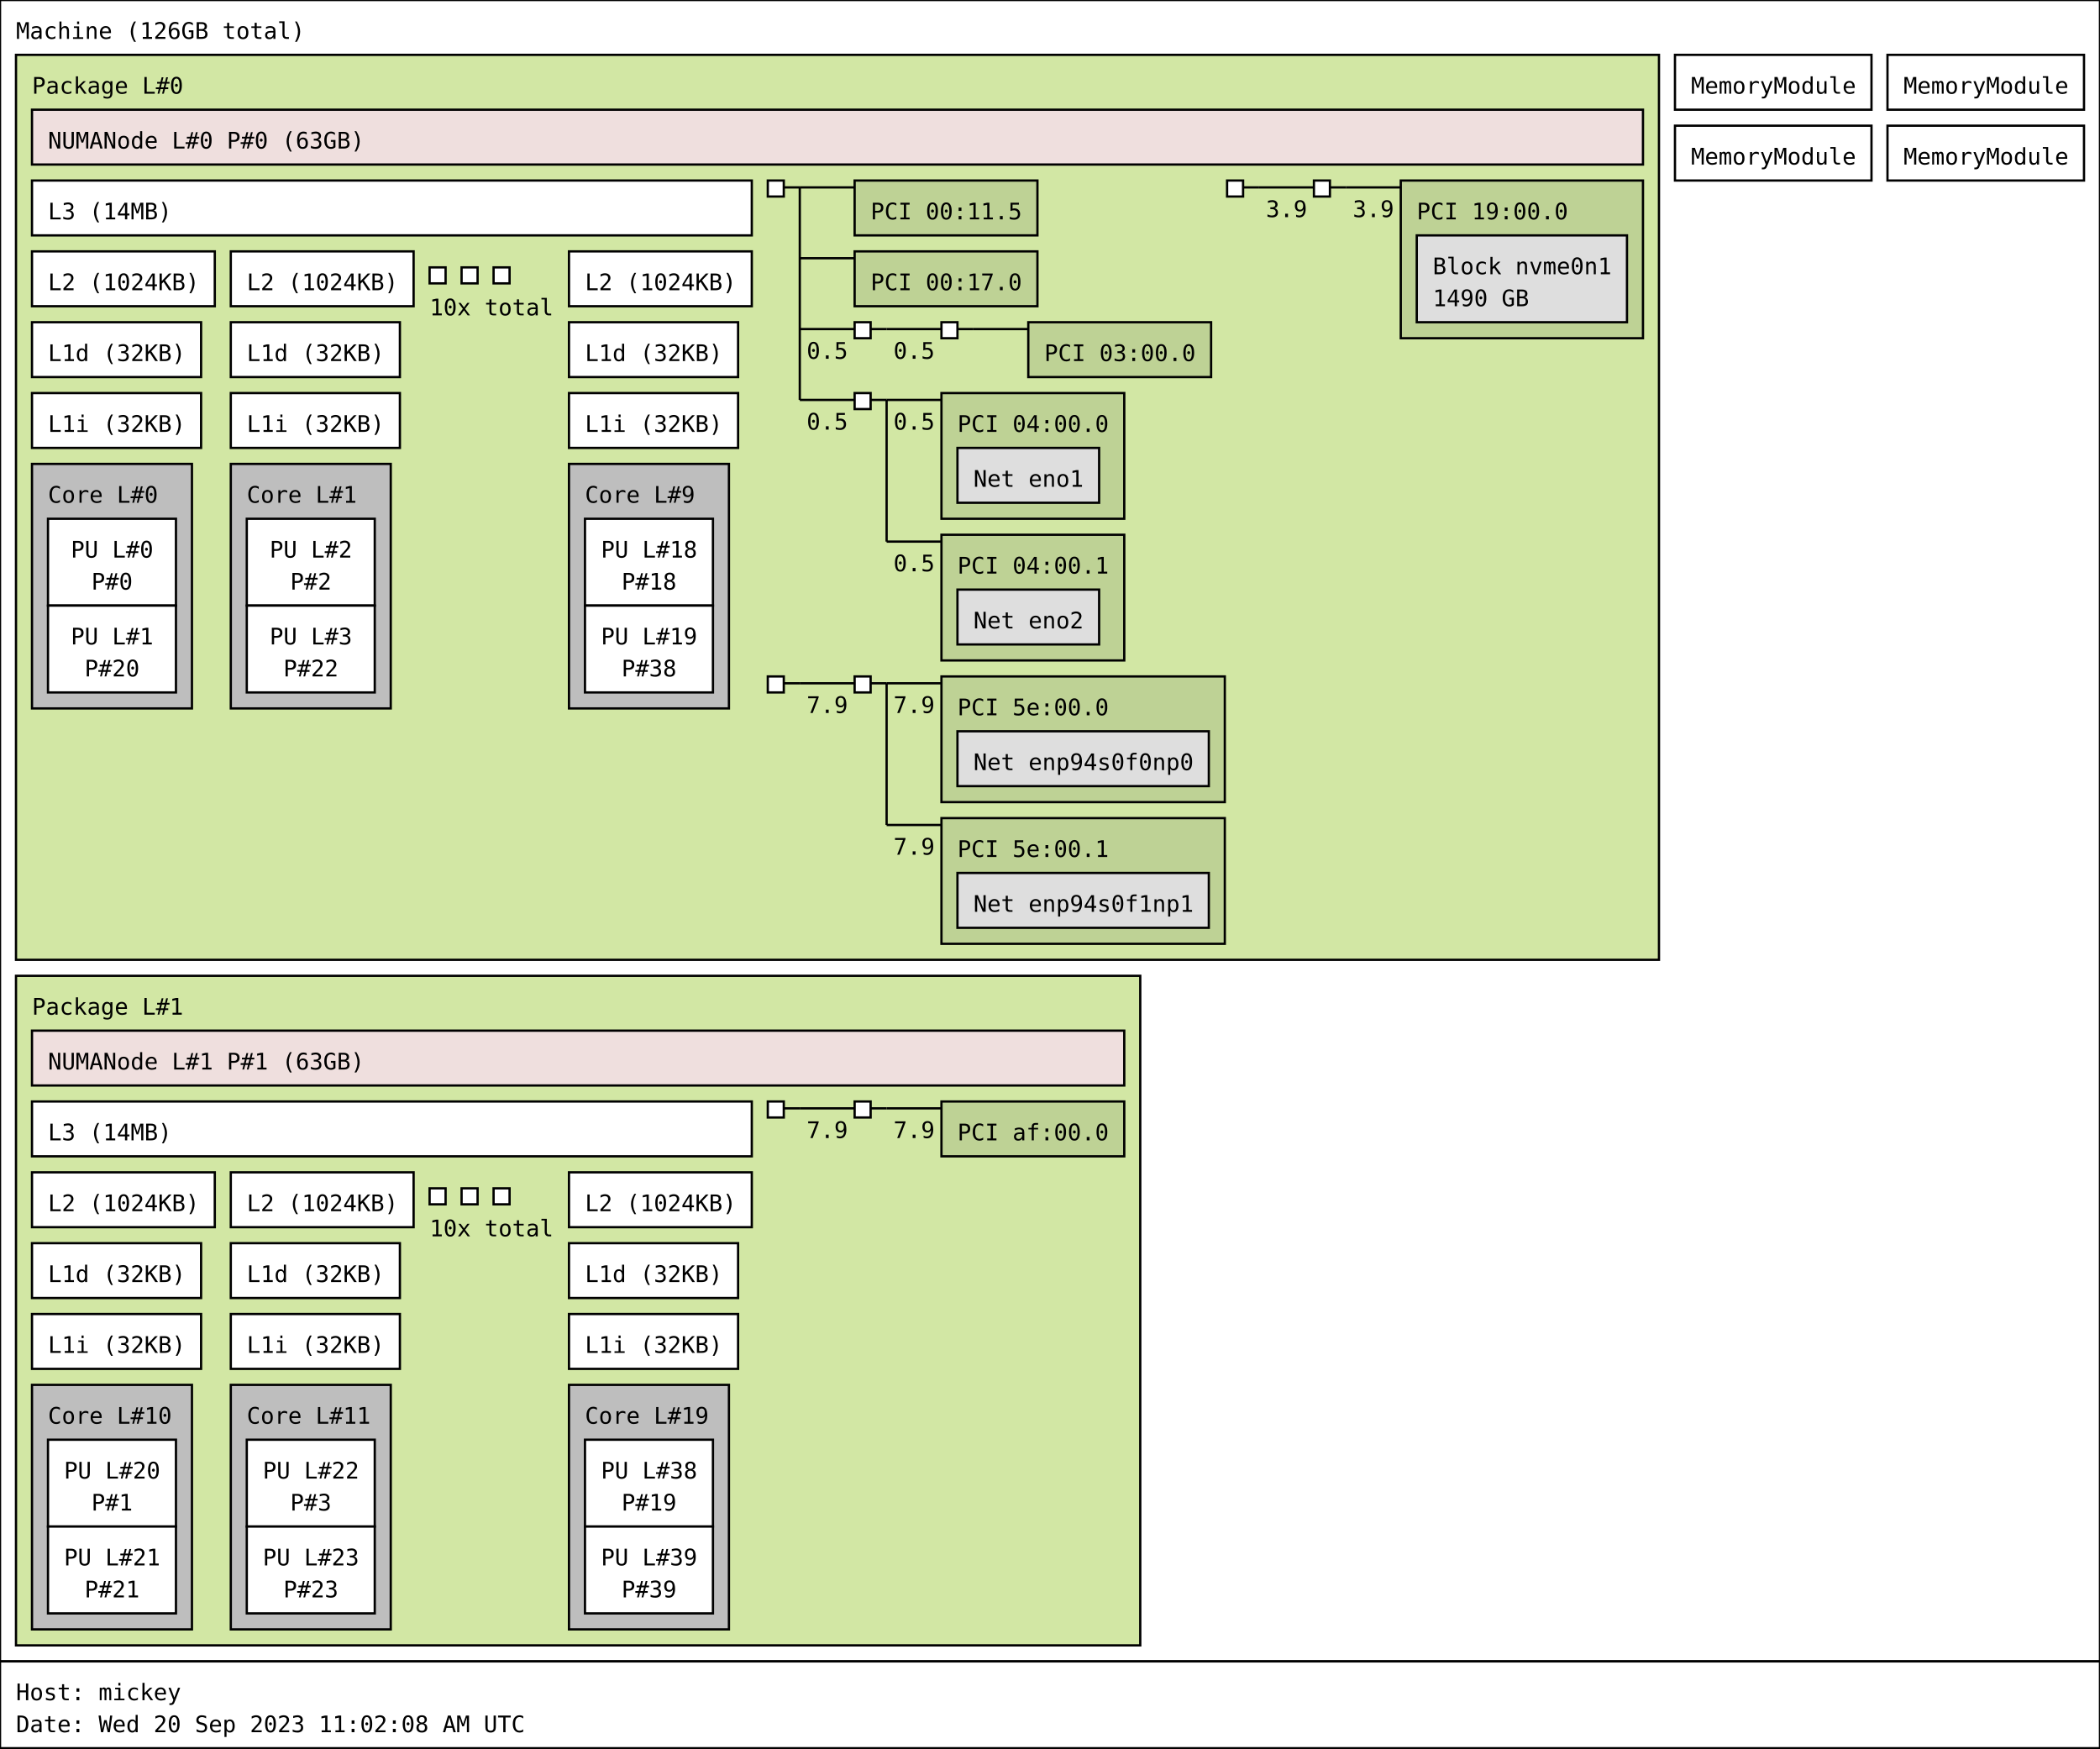
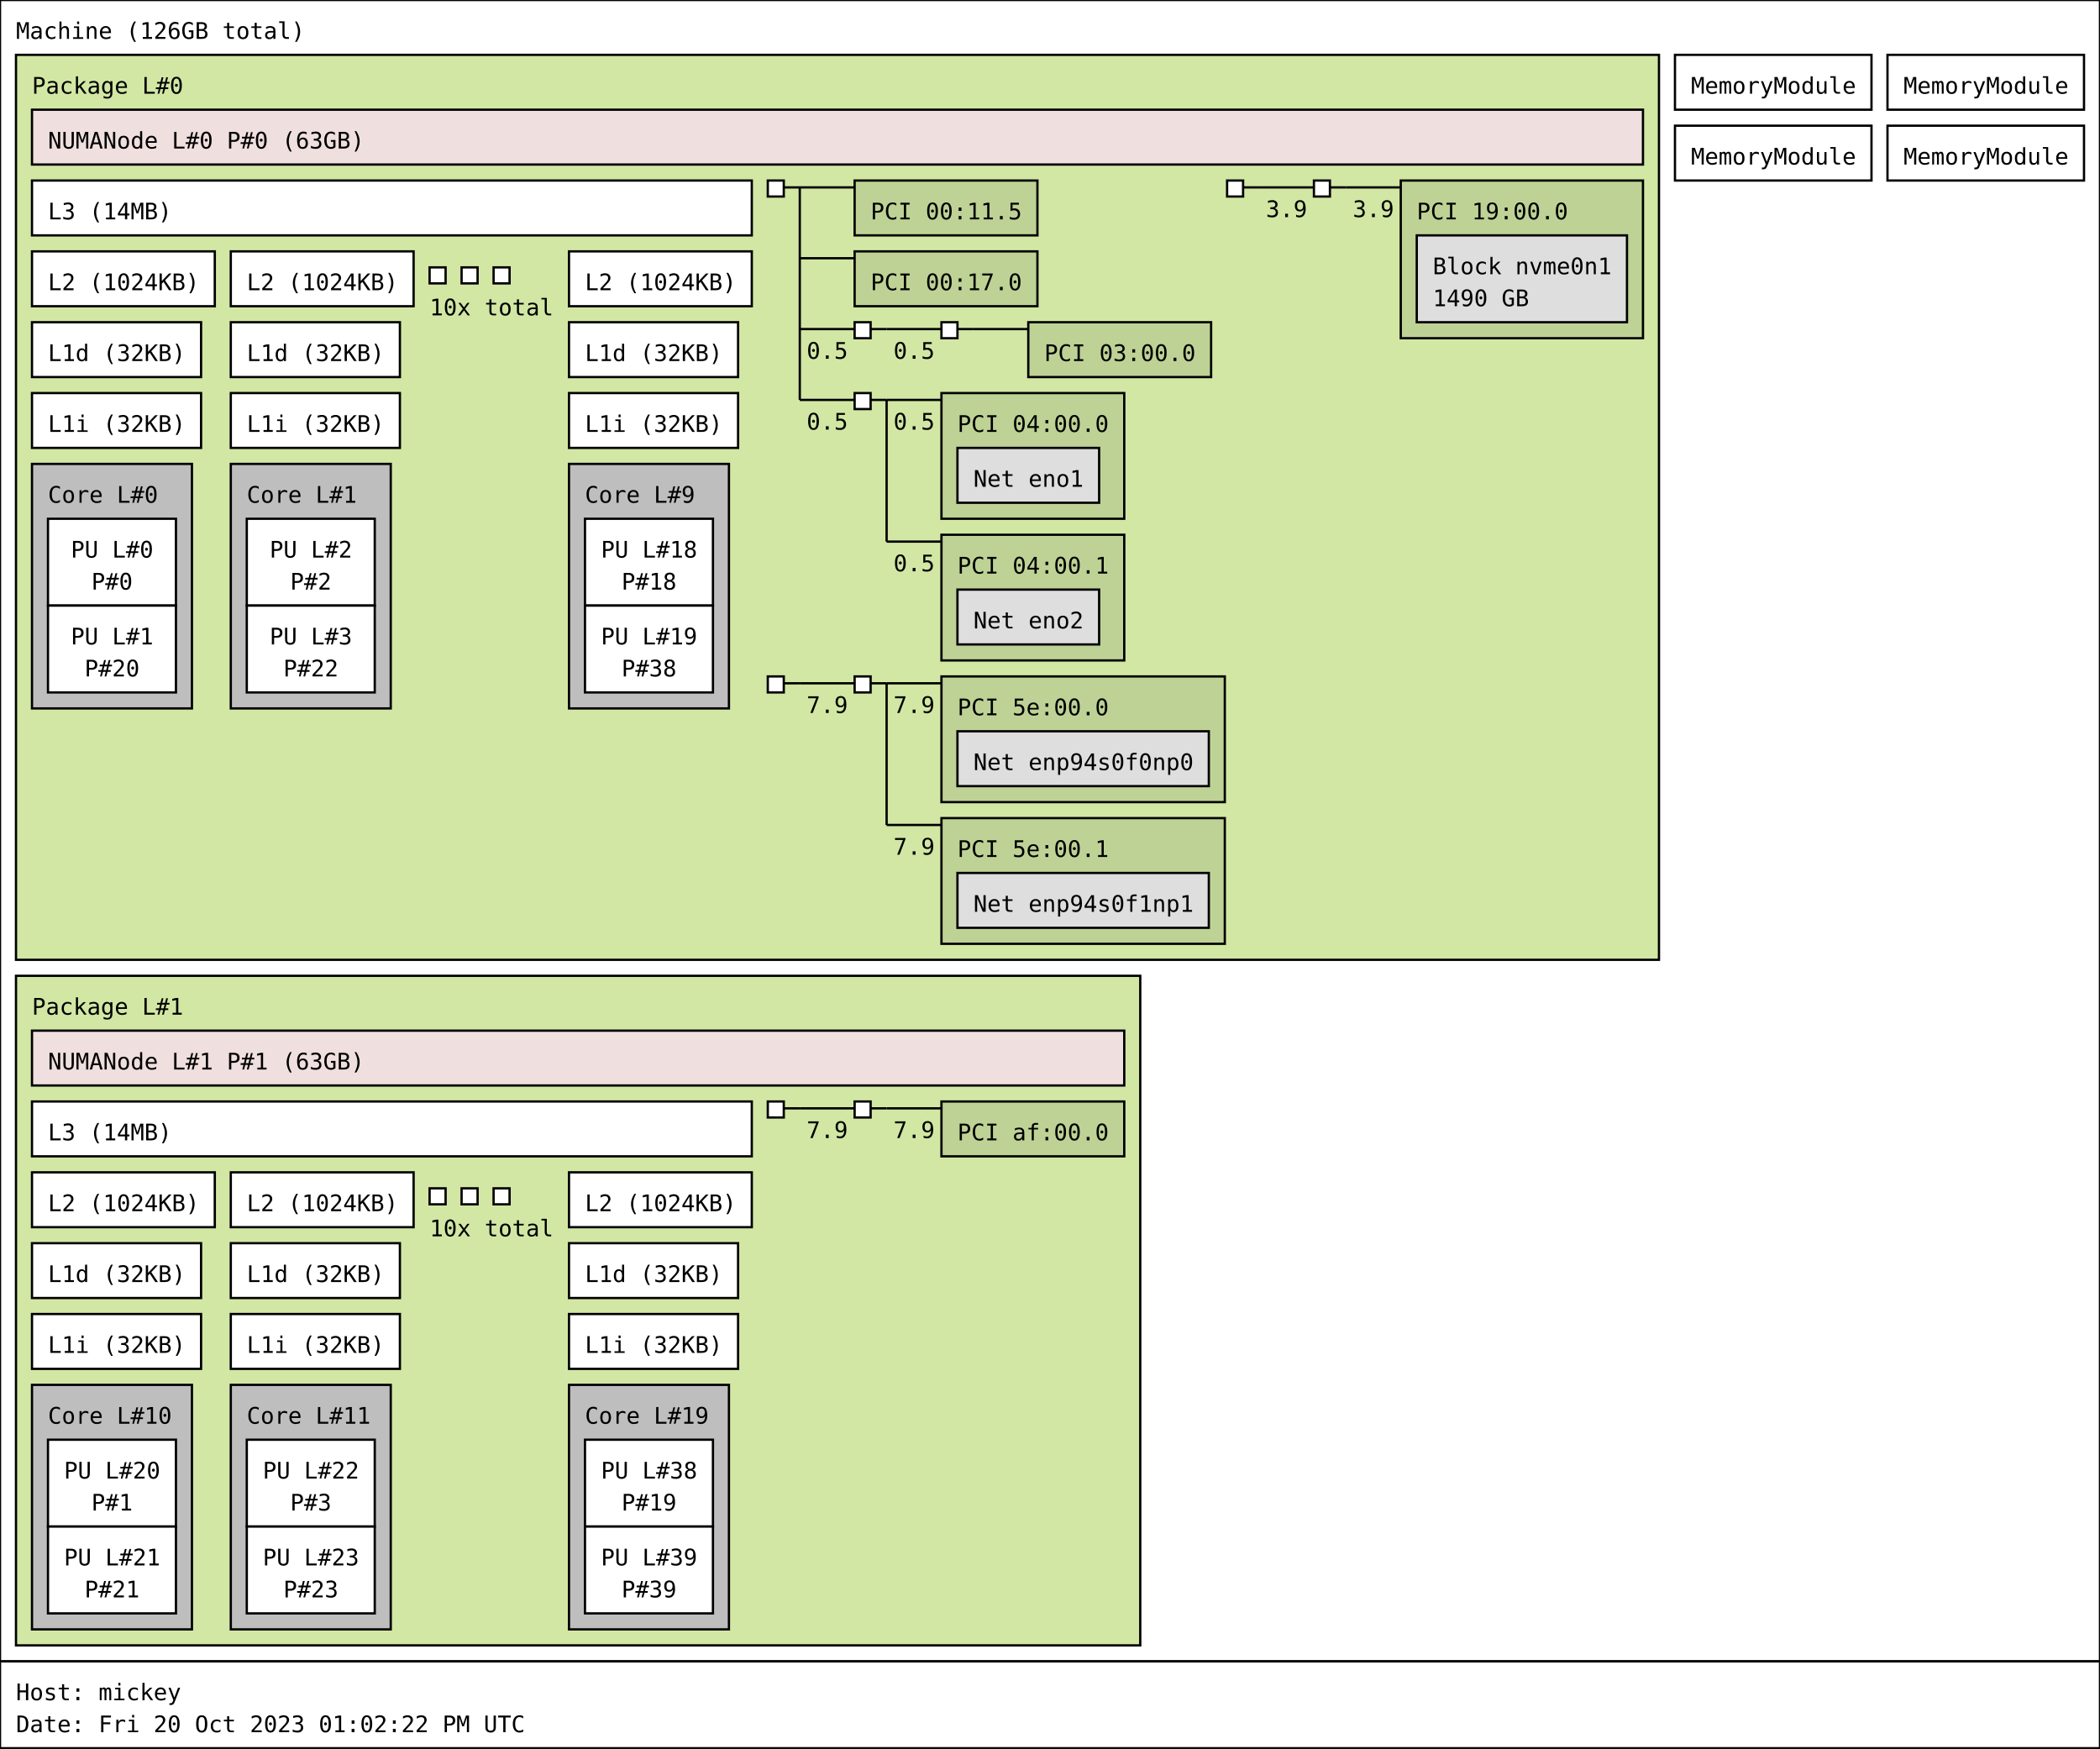
<svg xmlns="http://www.w3.org/2000/svg" width="919px" height="765px" viewBox="0 0 919px 765px" version="1.1">
  <rect id="Machine_0_rect" class="Machine" x="0" y="0" width="919" height="727" fill="rgb(255,255,255)" stroke="rgb(0,0,0)" stroke-width="1" />
  <text id="Machine_0_text" class="Machine" font-family="Monospace" x="7" y="17" fill="rgb(0,0,0)" font-size="10px">Machine (126GB total)</text>
  <rect id="Package_0_rect" class="Package" x="7" y="24" width="719" height="396" fill="rgb(210,231,164)" stroke="rgb(0,0,0)" stroke-width="1" />
  <text id="Package_0_text" class="Package" font-family="Monospace" x="14" y="41" fill="rgb(0,0,0)" font-size="10px">Package L#0</text>
  <rect id="L3_0_rect" class="L3" x="14" y="79" width="315" height="24" fill="rgb(255,255,255)" stroke="rgb(0,0,0)" stroke-width="1" />
  <text id="L3_0_text" class="L3" font-family="Monospace" x="21" y="96" fill="rgb(0,0,0)" font-size="10px">L3 (14MB)</text>
  <rect id="L2_0_rect" class="L2" x="14" y="110" width="80" height="24" fill="rgb(255,255,255)" stroke="rgb(0,0,0)" stroke-width="1" />
  <text id="L2_0_text" class="L2" font-family="Monospace" x="21" y="127" fill="rgb(0,0,0)" font-size="10px">L2 (1024KB)</text>
  <rect id="L1d_0_rect" class="L1d" x="14" y="141" width="74" height="24" fill="rgb(255,255,255)" stroke="rgb(0,0,0)" stroke-width="1" />
  <text id="L1d_0_text" class="L1d" font-family="Monospace" x="21" y="158" fill="rgb(0,0,0)" font-size="10px">L1d (32KB)</text>
  <rect id="L1i_0_rect" class="L1i" x="14" y="172" width="74" height="24" fill="rgb(255,255,255)" stroke="rgb(0,0,0)" stroke-width="1" />
  <text id="L1i_0_text" class="L1i" font-family="Monospace" x="21" y="189" fill="rgb(0,0,0)" font-size="10px">L1i (32KB)</text>
  <rect id="Core_0_rect" class="Core" x="14" y="203" width="70" height="107" fill="rgb(190,190,190)" stroke="rgb(0,0,0)" stroke-width="1" />
  <text id="Core_0_text" class="Core" font-family="Monospace" x="21" y="220" fill="rgb(0,0,0)" font-size="10px">Core L#0</text>
  <rect id="PU_0_rect" class="PU" x="21" y="227" width="56" height="38" fill="rgb(255,255,255)" stroke="rgb(0,0,0)" stroke-width="1" />
  <text id="PU_0_text" class="PU" font-family="Monospace" x="31" y="244" fill="rgb(0,0,0)" font-size="10px">PU L#0</text>
  <text id="PU_0_text_1" class="PU" font-family="Monospace" x="40" y="258" fill="rgb(0,0,0)" font-size="10px">P#0</text>
  <rect id="PU_1_rect" class="PU" x="21" y="265" width="56" height="38" fill="rgb(255,255,255)" stroke="rgb(0,0,0)" stroke-width="1" />
  <text id="PU_1_text" class="PU" font-family="Monospace" x="31" y="282" fill="rgb(0,0,0)" font-size="10px">PU L#1</text>
  <text id="PU_1_text_1" class="PU" font-family="Monospace" x="37" y="296" fill="rgb(0,0,0)" font-size="10px">P#20</text>
  <rect id="L2_1_rect" class="L2" x="101" y="110" width="80" height="24" fill="rgb(255,255,255)" stroke="rgb(0,0,0)" stroke-width="1" />
  <text id="L2_1_text" class="L2" font-family="Monospace" x="108" y="127" fill="rgb(0,0,0)" font-size="10px">L2 (1024KB)</text>
  <rect id="L1d_1_rect" class="L1d" x="101" y="141" width="74" height="24" fill="rgb(255,255,255)" stroke="rgb(0,0,0)" stroke-width="1" />
  <text id="L1d_1_text" class="L1d" font-family="Monospace" x="108" y="158" fill="rgb(0,0,0)" font-size="10px">L1d (32KB)</text>
  <rect id="L1i_1_rect" class="L1i" x="101" y="172" width="74" height="24" fill="rgb(255,255,255)" stroke="rgb(0,0,0)" stroke-width="1" />
  <text id="L1i_1_text" class="L1i" font-family="Monospace" x="108" y="189" fill="rgb(0,0,0)" font-size="10px">L1i (32KB)</text>
  <rect id="Core_1_rect" class="Core" x="101" y="203" width="70" height="107" fill="rgb(190,190,190)" stroke="rgb(0,0,0)" stroke-width="1" />
  <text id="Core_1_text" class="Core" font-family="Monospace" x="108" y="220" fill="rgb(0,0,0)" font-size="10px">Core L#1</text>
  <rect id="PU_2_rect" class="PU" x="108" y="227" width="56" height="38" fill="rgb(255,255,255)" stroke="rgb(0,0,0)" stroke-width="1" />
  <text id="PU_2_text" class="PU" font-family="Monospace" x="118" y="244" fill="rgb(0,0,0)" font-size="10px">PU L#2</text>
  <text id="PU_2_text_1" class="PU" font-family="Monospace" x="127" y="258" fill="rgb(0,0,0)" font-size="10px">P#2</text>
  <rect id="PU_3_rect" class="PU" x="108" y="265" width="56" height="38" fill="rgb(255,255,255)" stroke="rgb(0,0,0)" stroke-width="1" />
  <text id="PU_3_text" class="PU" font-family="Monospace" x="118" y="282" fill="rgb(0,0,0)" font-size="10px">PU L#3</text>
  <text id="PU_3_text_1" class="PU" font-family="Monospace" x="124" y="296" fill="rgb(0,0,0)" font-size="10px">P#22</text>
  <rect id="L2_2_rect" class="L2" x="188" y="117" width="7" height="7" fill="rgb(255,255,255)" stroke="rgb(0,0,0)" stroke-width="1" />
  <rect id="L2_2_rect" class="L2" x="202" y="117" width="7" height="7" fill="rgb(255,255,255)" stroke="rgb(0,0,0)" stroke-width="1" />
  <rect id="L2_2_rect" class="L2" x="216" y="117" width="7" height="7" fill="rgb(255,255,255)" stroke="rgb(0,0,0)" stroke-width="1" />
  <text id="L2_2_text" class="L2" font-family="Monospace" x="188" y="138" fill="rgb(0,0,0)" font-size="10px">10x total</text>
  <rect id="L2_9_rect" class="L2" x="249" y="110" width="80" height="24" fill="rgb(255,255,255)" stroke="rgb(0,0,0)" stroke-width="1" />
  <text id="L2_9_text" class="L2" font-family="Monospace" x="256" y="127" fill="rgb(0,0,0)" font-size="10px">L2 (1024KB)</text>
  <rect id="L1d_9_rect" class="L1d" x="249" y="141" width="74" height="24" fill="rgb(255,255,255)" stroke="rgb(0,0,0)" stroke-width="1" />
  <text id="L1d_9_text" class="L1d" font-family="Monospace" x="256" y="158" fill="rgb(0,0,0)" font-size="10px">L1d (32KB)</text>
  <rect id="L1i_9_rect" class="L1i" x="249" y="172" width="74" height="24" fill="rgb(255,255,255)" stroke="rgb(0,0,0)" stroke-width="1" />
  <text id="L1i_9_text" class="L1i" font-family="Monospace" x="256" y="189" fill="rgb(0,0,0)" font-size="10px">L1i (32KB)</text>
  <rect id="Core_9_rect" class="Core" x="249" y="203" width="70" height="107" fill="rgb(190,190,190)" stroke="rgb(0,0,0)" stroke-width="1" />
  <text id="Core_9_text" class="Core" font-family="Monospace" x="256" y="220" fill="rgb(0,0,0)" font-size="10px">Core L#9</text>
  <rect id="PU_18_rect" class="PU" x="256" y="227" width="56" height="38" fill="rgb(255,255,255)" stroke="rgb(0,0,0)" stroke-width="1" />
  <text id="PU_18_text" class="PU" font-family="Monospace" x="263" y="244" fill="rgb(0,0,0)" font-size="10px">PU L#18</text>
  <text id="PU_18_text_1" class="PU" font-family="Monospace" x="272" y="258" fill="rgb(0,0,0)" font-size="10px">P#18</text>
  <rect id="PU_19_rect" class="PU" x="256" y="265" width="56" height="38" fill="rgb(255,255,255)" stroke="rgb(0,0,0)" stroke-width="1" />
  <text id="PU_19_text" class="PU" font-family="Monospace" x="263" y="282" fill="rgb(0,0,0)" font-size="10px">PU L#19</text>
  <text id="PU_19_text_1" class="PU" font-family="Monospace" x="272" y="296" fill="rgb(0,0,0)" font-size="10px">P#38</text>
  <rect id="NUMANode_0_rect" class="NUMANode" x="14" y="48" width="705" height="24" fill="rgb(239,223,222)" stroke="rgb(0,0,0)" stroke-width="1" />
  <text id="NUMANode_0_text" class="NUMANode" font-family="Monospace" x="21" y="65" fill="rgb(0,0,0)" font-size="10px">NUMANode L#0 P#0 (63GB)</text>
  <rect id="HostBridge_0_rect" class="HostBridge" x="336" y="79" width="7" height="7" fill="rgb(255,255,255)" stroke="rgb(0,0,0)" stroke-width="1" />
  <line id="HostBridge_0_line" class="HostBridge" x1="343" y1="82" x2="350" y2="82" stroke="rgb(0,0,0)" stroke-width="1" />
  <line id="HostBridge_0_line_2" class="HostBridge" x1="350" y1="82" x2="374" y2="82" stroke="rgb(0,0,0)" stroke-width="1" />
  <line id="HostBridge_0_line_3" class="HostBridge" x1="350" y1="113" x2="374" y2="113" stroke="rgb(0,0,0)" stroke-width="1" />
  <line id="HostBridge_0_line_4" class="HostBridge" x1="350" y1="144" x2="374" y2="144" stroke="rgb(0,0,0)" stroke-width="1" />
  <text id="HostBridge_0_text_4" class="HostBridge" font-family="Monospace" x="353" y="157" fill="rgb(0,0,0)" font-size="10px">0.5</text>
  <line id="HostBridge_0_line_5" class="HostBridge" x1="350" y1="175" x2="374" y2="175" stroke="rgb(0,0,0)" stroke-width="1" />
  <text id="HostBridge_0_text_5" class="HostBridge" font-family="Monospace" x="353" y="188" fill="rgb(0,0,0)" font-size="10px">0.5</text>
  <line id="HostBridge_0_line_1" class="HostBridge" x1="350" y1="82" x2="350" y2="175" stroke="rgb(0,0,0)" stroke-width="1" />
  <rect id="PCI_0_rect" class="PCI" x="374" y="79" width="80" height="24" fill="rgb(190,210,149)" stroke="rgb(0,0,0)" stroke-width="1" />
  <text id="PCI_0_text" class="PCI" font-family="Monospace" x="381" y="96" fill="rgb(0,0,0)" font-size="10px">PCI 00:11.5</text>
  <rect id="PCI_1_rect" class="PCI" x="374" y="110" width="80" height="24" fill="rgb(190,210,149)" stroke="rgb(0,0,0)" stroke-width="1" />
  <text id="PCI_1_text" class="PCI" font-family="Monospace" x="381" y="127" fill="rgb(0,0,0)" font-size="10px">PCI 00:17.0</text>
  <rect id="PCIBridge_1_rect" class="PCIBridge" x="374" y="141" width="7" height="7" fill="rgb(255,255,255)" stroke="rgb(0,0,0)" stroke-width="1" />
  <line id="PCIBridge_1_line" class="PCIBridge" x1="381" y1="144" x2="388" y2="144" stroke="rgb(0,0,0)" stroke-width="1" />
  <line id="PCIBridge_1_line_2" class="PCIBridge" x1="388" y1="144" x2="412" y2="144" stroke="rgb(0,0,0)" stroke-width="1" />
  <text id="PCIBridge_1_text_2" class="PCIBridge" font-family="Monospace" x="391" y="157" fill="rgb(0,0,0)" font-size="10px">0.5</text>
  <line id="PCIBridge_1_line_1" class="PCIBridge" x1="388" y1="144" x2="388" y2="144" stroke="rgb(0,0,0)" stroke-width="1" />
  <rect id="PCIBridge_2_rect" class="PCIBridge" x="412" y="141" width="7" height="7" fill="rgb(255,255,255)" stroke="rgb(0,0,0)" stroke-width="1" />
  <line id="PCIBridge_2_line" class="PCIBridge" x1="419" y1="144" x2="426" y2="144" stroke="rgb(0,0,0)" stroke-width="1" />
  <line id="PCIBridge_2_line_2" class="PCIBridge" x1="426" y1="144" x2="450" y2="144" stroke="rgb(0,0,0)" stroke-width="1" />
  <line id="PCIBridge_2_line_1" class="PCIBridge" x1="426" y1="144" x2="426" y2="144" stroke="rgb(0,0,0)" stroke-width="1" />
  <rect id="PCI_2_rect" class="PCI" x="450" y="141" width="80" height="24" fill="rgb(190,210,149)" stroke="rgb(0,0,0)" stroke-width="1" />
  <text id="PCI_2_text" class="PCI" font-family="Monospace" x="457" y="158" fill="rgb(0,0,0)" font-size="10px">PCI 03:00.0</text>
  <rect id="PCIBridge_3_rect" class="PCIBridge" x="374" y="172" width="7" height="7" fill="rgb(255,255,255)" stroke="rgb(0,0,0)" stroke-width="1" />
  <line id="PCIBridge_3_line" class="PCIBridge" x1="381" y1="175" x2="388" y2="175" stroke="rgb(0,0,0)" stroke-width="1" />
  <line id="PCIBridge_3_line_2" class="PCIBridge" x1="388" y1="175" x2="412" y2="175" stroke="rgb(0,0,0)" stroke-width="1" />
  <text id="PCIBridge_3_text_2" class="PCIBridge" font-family="Monospace" x="391" y="188" fill="rgb(0,0,0)" font-size="10px">0.5</text>
  <line id="PCIBridge_3_line_3" class="PCIBridge" x1="388" y1="237" x2="412" y2="237" stroke="rgb(0,0,0)" stroke-width="1" />
  <text id="PCIBridge_3_text_3" class="PCIBridge" font-family="Monospace" x="391" y="250" fill="rgb(0,0,0)" font-size="10px">0.5</text>
  <line id="PCIBridge_3_line_1" class="PCIBridge" x1="388" y1="175" x2="388" y2="237" stroke="rgb(0,0,0)" stroke-width="1" />
  <rect id="PCI_3_rect" class="PCI" x="412" y="172" width="80" height="55" fill="rgb(190,210,149)" stroke="rgb(0,0,0)" stroke-width="1" />
  <text id="PCI_3_text" class="PCI" font-family="Monospace" x="419" y="189" fill="rgb(0,0,0)" font-size="10px">PCI 04:00.0</text>
  <rect id="Net_0_rect" class="Net" x="419" y="196" width="62" height="24" fill="rgb(222,222,222)" stroke="rgb(0,0,0)" stroke-width="1" />
  <text id="Net_0_text" class="Net" font-family="Monospace" x="426" y="213" fill="rgb(0,0,0)" font-size="10px">Net eno1</text>
  <rect id="PCI_4_rect" class="PCI" x="412" y="234" width="80" height="55" fill="rgb(190,210,149)" stroke="rgb(0,0,0)" stroke-width="1" />
  <text id="PCI_4_text" class="PCI" font-family="Monospace" x="419" y="251" fill="rgb(0,0,0)" font-size="10px">PCI 04:00.1</text>
  <rect id="Net_1_rect" class="Net" x="419" y="258" width="62" height="24" fill="rgb(222,222,222)" stroke="rgb(0,0,0)" stroke-width="1" />
  <text id="Net_1_text" class="Net" font-family="Monospace" x="426" y="275" fill="rgb(0,0,0)" font-size="10px">Net eno2</text>
  <rect id="HostBridge_4_rect" class="HostBridge" x="537" y="79" width="7" height="7" fill="rgb(255,255,255)" stroke="rgb(0,0,0)" stroke-width="1" />
  <line id="HostBridge_4_line" class="HostBridge" x1="544" y1="82" x2="551" y2="82" stroke="rgb(0,0,0)" stroke-width="1" />
  <line id="HostBridge_4_line_2" class="HostBridge" x1="551" y1="82" x2="575" y2="82" stroke="rgb(0,0,0)" stroke-width="1" />
  <text id="HostBridge_4_text_2" class="HostBridge" font-family="Monospace" x="554" y="95" fill="rgb(0,0,0)" font-size="10px">3.9</text>
  <line id="HostBridge_4_line_1" class="HostBridge" x1="551" y1="82" x2="551" y2="82" stroke="rgb(0,0,0)" stroke-width="1" />
  <rect id="PCIBridge_5_rect" class="PCIBridge" x="575" y="79" width="7" height="7" fill="rgb(255,255,255)" stroke="rgb(0,0,0)" stroke-width="1" />
  <line id="PCIBridge_5_line" class="PCIBridge" x1="582" y1="82" x2="589" y2="82" stroke="rgb(0,0,0)" stroke-width="1" />
  <line id="PCIBridge_5_line_2" class="PCIBridge" x1="589" y1="82" x2="613" y2="82" stroke="rgb(0,0,0)" stroke-width="1" />
  <text id="PCIBridge_5_text_2" class="PCIBridge" font-family="Monospace" x="592" y="95" fill="rgb(0,0,0)" font-size="10px">3.9</text>
  <line id="PCIBridge_5_line_1" class="PCIBridge" x1="589" y1="82" x2="589" y2="82" stroke="rgb(0,0,0)" stroke-width="1" />
  <rect id="PCI_5_rect" class="PCI" x="613" y="79" width="106" height="69" fill="rgb(190,210,149)" stroke="rgb(0,0,0)" stroke-width="1" />
  <text id="PCI_5_text" class="PCI" font-family="Monospace" x="620" y="96" fill="rgb(0,0,0)" font-size="10px">PCI 19:00.0</text>
  <rect id="Block_2_rect" class="Block" x="620" y="103" width="92" height="38" fill="rgb(222,222,222)" stroke="rgb(0,0,0)" stroke-width="1" />
  <text id="Block_2_text" class="Block" font-family="Monospace" x="627" y="120" fill="rgb(0,0,0)" font-size="10px">Block nvme0n1</text>
  <text id="Block_2_text_1" class="Block" font-family="Monospace" x="627" y="134" fill="rgb(0,0,0)" font-size="10px">1490 GB</text>
  <rect id="HostBridge_6_rect" class="HostBridge" x="336" y="296" width="7" height="7" fill="rgb(255,255,255)" stroke="rgb(0,0,0)" stroke-width="1" />
  <line id="HostBridge_6_line" class="HostBridge" x1="343" y1="299" x2="350" y2="299" stroke="rgb(0,0,0)" stroke-width="1" />
  <line id="HostBridge_6_line_2" class="HostBridge" x1="350" y1="299" x2="374" y2="299" stroke="rgb(0,0,0)" stroke-width="1" />
  <text id="HostBridge_6_text_2" class="HostBridge" font-family="Monospace" x="353" y="312" fill="rgb(0,0,0)" font-size="10px">7.9</text>
  <line id="HostBridge_6_line_1" class="HostBridge" x1="350" y1="299" x2="350" y2="299" stroke="rgb(0,0,0)" stroke-width="1" />
  <rect id="PCIBridge_7_rect" class="PCIBridge" x="374" y="296" width="7" height="7" fill="rgb(255,255,255)" stroke="rgb(0,0,0)" stroke-width="1" />
  <line id="PCIBridge_7_line" class="PCIBridge" x1="381" y1="299" x2="388" y2="299" stroke="rgb(0,0,0)" stroke-width="1" />
  <line id="PCIBridge_7_line_2" class="PCIBridge" x1="388" y1="299" x2="412" y2="299" stroke="rgb(0,0,0)" stroke-width="1" />
  <text id="PCIBridge_7_text_2" class="PCIBridge" font-family="Monospace" x="391" y="312" fill="rgb(0,0,0)" font-size="10px">7.9</text>
  <line id="PCIBridge_7_line_3" class="PCIBridge" x1="388" y1="361" x2="412" y2="361" stroke="rgb(0,0,0)" stroke-width="1" />
  <text id="PCIBridge_7_text_3" class="PCIBridge" font-family="Monospace" x="391" y="374" fill="rgb(0,0,0)" font-size="10px">7.9</text>
  <line id="PCIBridge_7_line_1" class="PCIBridge" x1="388" y1="299" x2="388" y2="361" stroke="rgb(0,0,0)" stroke-width="1" />
  <rect id="PCI_6_rect" class="PCI" x="412" y="296" width="124" height="55" fill="rgb(190,210,149)" stroke="rgb(0,0,0)" stroke-width="1" />
  <text id="PCI_6_text" class="PCI" font-family="Monospace" x="419" y="313" fill="rgb(0,0,0)" font-size="10px">PCI 5e:00.0</text>
  <rect id="Net_3_rect" class="Net" x="419" y="320" width="110" height="24" fill="rgb(222,222,222)" stroke="rgb(0,0,0)" stroke-width="1" />
  <text id="Net_3_text" class="Net" font-family="Monospace" x="426" y="337" fill="rgb(0,0,0)" font-size="10px">Net enp94s0f0np0</text>
  <rect id="PCI_7_rect" class="PCI" x="412" y="358" width="124" height="55" fill="rgb(190,210,149)" stroke="rgb(0,0,0)" stroke-width="1" />
  <text id="PCI_7_text" class="PCI" font-family="Monospace" x="419" y="375" fill="rgb(0,0,0)" font-size="10px">PCI 5e:00.1</text>
  <rect id="Net_4_rect" class="Net" x="419" y="382" width="110" height="24" fill="rgb(222,222,222)" stroke="rgb(0,0,0)" stroke-width="1" />
  <text id="Net_4_text" class="Net" font-family="Monospace" x="426" y="399" fill="rgb(0,0,0)" font-size="10px">Net enp94s0f1np1</text>
  <rect id="Package_1_rect" class="Package" x="7" y="427" width="492" height="293" fill="rgb(210,231,164)" stroke="rgb(0,0,0)" stroke-width="1" />
  <text id="Package_1_text" class="Package" font-family="Monospace" x="14" y="444" fill="rgb(0,0,0)" font-size="10px">Package L#1</text>
  <rect id="L3_1_rect" class="L3" x="14" y="482" width="315" height="24" fill="rgb(255,255,255)" stroke="rgb(0,0,0)" stroke-width="1" />
  <text id="L3_1_text" class="L3" font-family="Monospace" x="21" y="499" fill="rgb(0,0,0)" font-size="10px">L3 (14MB)</text>
  <rect id="L2_10_rect" class="L2" x="14" y="513" width="80" height="24" fill="rgb(255,255,255)" stroke="rgb(0,0,0)" stroke-width="1" />
  <text id="L2_10_text" class="L2" font-family="Monospace" x="21" y="530" fill="rgb(0,0,0)" font-size="10px">L2 (1024KB)</text>
  <rect id="L1d_10_rect" class="L1d" x="14" y="544" width="74" height="24" fill="rgb(255,255,255)" stroke="rgb(0,0,0)" stroke-width="1" />
  <text id="L1d_10_text" class="L1d" font-family="Monospace" x="21" y="561" fill="rgb(0,0,0)" font-size="10px">L1d (32KB)</text>
  <rect id="L1i_10_rect" class="L1i" x="14" y="575" width="74" height="24" fill="rgb(255,255,255)" stroke="rgb(0,0,0)" stroke-width="1" />
  <text id="L1i_10_text" class="L1i" font-family="Monospace" x="21" y="592" fill="rgb(0,0,0)" font-size="10px">L1i (32KB)</text>
  <rect id="Core_10_rect" class="Core" x="14" y="606" width="70" height="107" fill="rgb(190,190,190)" stroke="rgb(0,0,0)" stroke-width="1" />
  <text id="Core_10_text" class="Core" font-family="Monospace" x="21" y="623" fill="rgb(0,0,0)" font-size="10px">Core L#10</text>
  <rect id="PU_20_rect" class="PU" x="21" y="630" width="56" height="38" fill="rgb(255,255,255)" stroke="rgb(0,0,0)" stroke-width="1" />
  <text id="PU_20_text" class="PU" font-family="Monospace" x="28" y="647" fill="rgb(0,0,0)" font-size="10px">PU L#20</text>
  <text id="PU_20_text_1" class="PU" font-family="Monospace" x="40" y="661" fill="rgb(0,0,0)" font-size="10px">P#1</text>
  <rect id="PU_21_rect" class="PU" x="21" y="668" width="56" height="38" fill="rgb(255,255,255)" stroke="rgb(0,0,0)" stroke-width="1" />
  <text id="PU_21_text" class="PU" font-family="Monospace" x="28" y="685" fill="rgb(0,0,0)" font-size="10px">PU L#21</text>
  <text id="PU_21_text_1" class="PU" font-family="Monospace" x="37" y="699" fill="rgb(0,0,0)" font-size="10px">P#21</text>
  <rect id="L2_11_rect" class="L2" x="101" y="513" width="80" height="24" fill="rgb(255,255,255)" stroke="rgb(0,0,0)" stroke-width="1" />
  <text id="L2_11_text" class="L2" font-family="Monospace" x="108" y="530" fill="rgb(0,0,0)" font-size="10px">L2 (1024KB)</text>
  <rect id="L1d_11_rect" class="L1d" x="101" y="544" width="74" height="24" fill="rgb(255,255,255)" stroke="rgb(0,0,0)" stroke-width="1" />
  <text id="L1d_11_text" class="L1d" font-family="Monospace" x="108" y="561" fill="rgb(0,0,0)" font-size="10px">L1d (32KB)</text>
  <rect id="L1i_11_rect" class="L1i" x="101" y="575" width="74" height="24" fill="rgb(255,255,255)" stroke="rgb(0,0,0)" stroke-width="1" />
  <text id="L1i_11_text" class="L1i" font-family="Monospace" x="108" y="592" fill="rgb(0,0,0)" font-size="10px">L1i (32KB)</text>
  <rect id="Core_11_rect" class="Core" x="101" y="606" width="70" height="107" fill="rgb(190,190,190)" stroke="rgb(0,0,0)" stroke-width="1" />
  <text id="Core_11_text" class="Core" font-family="Monospace" x="108" y="623" fill="rgb(0,0,0)" font-size="10px">Core L#11</text>
  <rect id="PU_22_rect" class="PU" x="108" y="630" width="56" height="38" fill="rgb(255,255,255)" stroke="rgb(0,0,0)" stroke-width="1" />
  <text id="PU_22_text" class="PU" font-family="Monospace" x="115" y="647" fill="rgb(0,0,0)" font-size="10px">PU L#22</text>
  <text id="PU_22_text_1" class="PU" font-family="Monospace" x="127" y="661" fill="rgb(0,0,0)" font-size="10px">P#3</text>
  <rect id="PU_23_rect" class="PU" x="108" y="668" width="56" height="38" fill="rgb(255,255,255)" stroke="rgb(0,0,0)" stroke-width="1" />
  <text id="PU_23_text" class="PU" font-family="Monospace" x="115" y="685" fill="rgb(0,0,0)" font-size="10px">PU L#23</text>
  <text id="PU_23_text_1" class="PU" font-family="Monospace" x="124" y="699" fill="rgb(0,0,0)" font-size="10px">P#23</text>
  <rect id="L2_12_rect" class="L2" x="188" y="520" width="7" height="7" fill="rgb(255,255,255)" stroke="rgb(0,0,0)" stroke-width="1" />
  <rect id="L2_12_rect" class="L2" x="202" y="520" width="7" height="7" fill="rgb(255,255,255)" stroke="rgb(0,0,0)" stroke-width="1" />
  <rect id="L2_12_rect" class="L2" x="216" y="520" width="7" height="7" fill="rgb(255,255,255)" stroke="rgb(0,0,0)" stroke-width="1" />
  <text id="L2_12_text" class="L2" font-family="Monospace" x="188" y="541" fill="rgb(0,0,0)" font-size="10px">10x total</text>
  <rect id="L2_19_rect" class="L2" x="249" y="513" width="80" height="24" fill="rgb(255,255,255)" stroke="rgb(0,0,0)" stroke-width="1" />
  <text id="L2_19_text" class="L2" font-family="Monospace" x="256" y="530" fill="rgb(0,0,0)" font-size="10px">L2 (1024KB)</text>
  <rect id="L1d_19_rect" class="L1d" x="249" y="544" width="74" height="24" fill="rgb(255,255,255)" stroke="rgb(0,0,0)" stroke-width="1" />
  <text id="L1d_19_text" class="L1d" font-family="Monospace" x="256" y="561" fill="rgb(0,0,0)" font-size="10px">L1d (32KB)</text>
  <rect id="L1i_19_rect" class="L1i" x="249" y="575" width="74" height="24" fill="rgb(255,255,255)" stroke="rgb(0,0,0)" stroke-width="1" />
  <text id="L1i_19_text" class="L1i" font-family="Monospace" x="256" y="592" fill="rgb(0,0,0)" font-size="10px">L1i (32KB)</text>
  <rect id="Core_19_rect" class="Core" x="249" y="606" width="70" height="107" fill="rgb(190,190,190)" stroke="rgb(0,0,0)" stroke-width="1" />
  <text id="Core_19_text" class="Core" font-family="Monospace" x="256" y="623" fill="rgb(0,0,0)" font-size="10px">Core L#19</text>
  <rect id="PU_38_rect" class="PU" x="256" y="630" width="56" height="38" fill="rgb(255,255,255)" stroke="rgb(0,0,0)" stroke-width="1" />
  <text id="PU_38_text" class="PU" font-family="Monospace" x="263" y="647" fill="rgb(0,0,0)" font-size="10px">PU L#38</text>
  <text id="PU_38_text_1" class="PU" font-family="Monospace" x="272" y="661" fill="rgb(0,0,0)" font-size="10px">P#19</text>
  <rect id="PU_39_rect" class="PU" x="256" y="668" width="56" height="38" fill="rgb(255,255,255)" stroke="rgb(0,0,0)" stroke-width="1" />
  <text id="PU_39_text" class="PU" font-family="Monospace" x="263" y="685" fill="rgb(0,0,0)" font-size="10px">PU L#39</text>
  <text id="PU_39_text_1" class="PU" font-family="Monospace" x="272" y="699" fill="rgb(0,0,0)" font-size="10px">P#39</text>
  <rect id="NUMANode_1_rect" class="NUMANode" x="14" y="451" width="478" height="24" fill="rgb(239,223,222)" stroke="rgb(0,0,0)" stroke-width="1" />
  <text id="NUMANode_1_text" class="NUMANode" font-family="Monospace" x="21" y="468" fill="rgb(0,0,0)" font-size="10px">NUMANode L#1 P#1 (63GB)</text>
  <rect id="HostBridge_8_rect" class="HostBridge" x="336" y="482" width="7" height="7" fill="rgb(255,255,255)" stroke="rgb(0,0,0)" stroke-width="1" />
  <line id="HostBridge_8_line" class="HostBridge" x1="343" y1="485" x2="350" y2="485" stroke="rgb(0,0,0)" stroke-width="1" />
  <line id="HostBridge_8_line_2" class="HostBridge" x1="350" y1="485" x2="374" y2="485" stroke="rgb(0,0,0)" stroke-width="1" />
  <text id="HostBridge_8_text_2" class="HostBridge" font-family="Monospace" x="353" y="498" fill="rgb(0,0,0)" font-size="10px">7.9</text>
  <line id="HostBridge_8_line_1" class="HostBridge" x1="350" y1="485" x2="350" y2="485" stroke="rgb(0,0,0)" stroke-width="1" />
  <rect id="PCIBridge_9_rect" class="PCIBridge" x="374" y="482" width="7" height="7" fill="rgb(255,255,255)" stroke="rgb(0,0,0)" stroke-width="1" />
  <line id="PCIBridge_9_line" class="PCIBridge" x1="381" y1="485" x2="388" y2="485" stroke="rgb(0,0,0)" stroke-width="1" />
  <line id="PCIBridge_9_line_2" class="PCIBridge" x1="388" y1="485" x2="412" y2="485" stroke="rgb(0,0,0)" stroke-width="1" />
  <text id="PCIBridge_9_text_2" class="PCIBridge" font-family="Monospace" x="391" y="498" fill="rgb(0,0,0)" font-size="10px">7.9</text>
  <line id="PCIBridge_9_line_1" class="PCIBridge" x1="388" y1="485" x2="388" y2="485" stroke="rgb(0,0,0)" stroke-width="1" />
  <rect id="PCI_8_rect" class="PCI" x="412" y="482" width="80" height="24" fill="rgb(190,210,149)" stroke="rgb(0,0,0)" stroke-width="1" />
  <text id="PCI_8_text" class="PCI" font-family="Monospace" x="419" y="499" fill="rgb(0,0,0)" font-size="10px">PCI af:00.0</text>
  <rect id="Misc_0_rect" class="Misc" x="733" y="24" width="86" height="24" fill="rgb(255,255,255)" stroke="rgb(0,0,0)" stroke-width="1" />
  <text id="Misc_0_text" class="Misc" font-family="Monospace" x="740" y="41" fill="rgb(0,0,0)" font-size="10px">MemoryModule</text>
  <rect id="Misc_1_rect" class="Misc" x="826" y="24" width="86" height="24" fill="rgb(255,255,255)" stroke="rgb(0,0,0)" stroke-width="1" />
  <text id="Misc_1_text" class="Misc" font-family="Monospace" x="833" y="41" fill="rgb(0,0,0)" font-size="10px">MemoryModule</text>
  <rect id="Misc_2_rect" class="Misc" x="733" y="55" width="86" height="24" fill="rgb(255,255,255)" stroke="rgb(0,0,0)" stroke-width="1" />
  <text id="Misc_2_text" class="Misc" font-family="Monospace" x="740" y="72" fill="rgb(0,0,0)" font-size="10px">MemoryModule</text>
  <rect id="Misc_3_rect" class="Misc" x="826" y="55" width="86" height="24" fill="rgb(255,255,255)" stroke="rgb(0,0,0)" stroke-width="1" />
  <text id="Misc_3_text" class="Misc" font-family="Monospace" x="833" y="72" fill="rgb(0,0,0)" font-size="10px">MemoryModule</text>
  <rect id="anon_rect" x="0" y="727" width="919" height="38" fill="rgb(255,255,255)" stroke="rgb(0,0,0)" stroke-width="1" />
  <text id="anon_text" font-family="Monospace" x="7" y="744" fill="rgb(0,0,0)" font-size="10px">Host: mickey</text>
-   <text id="anon_text_1" font-family="Monospace" x="7" y="758" fill="rgb(0,0,0)" font-size="10px">Date: Wed 20 Sep 2023 11:02:08 AM UTC</text>
+   <text id="anon_text_1" font-family="Monospace" x="7" y="758" fill="rgb(0,0,0)" font-size="10px">Date: Fri 20 Oct 2023 01:02:22 PM UTC</text>
</svg>
